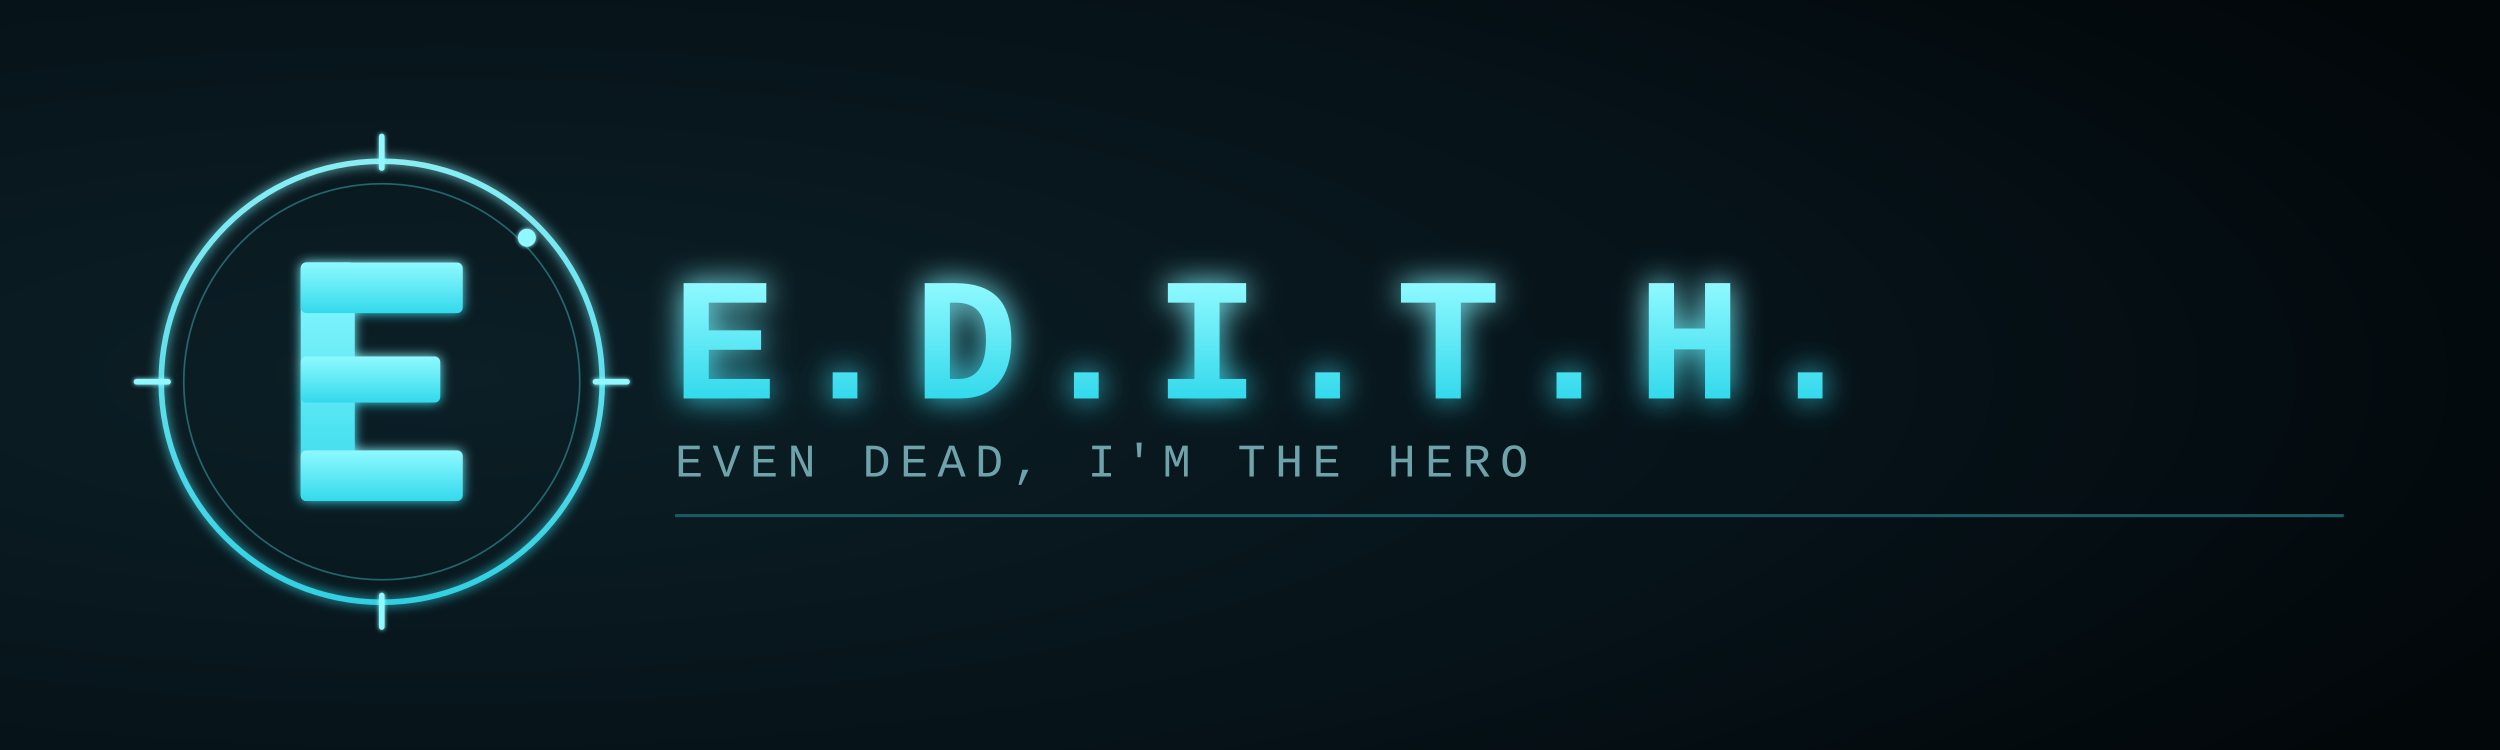
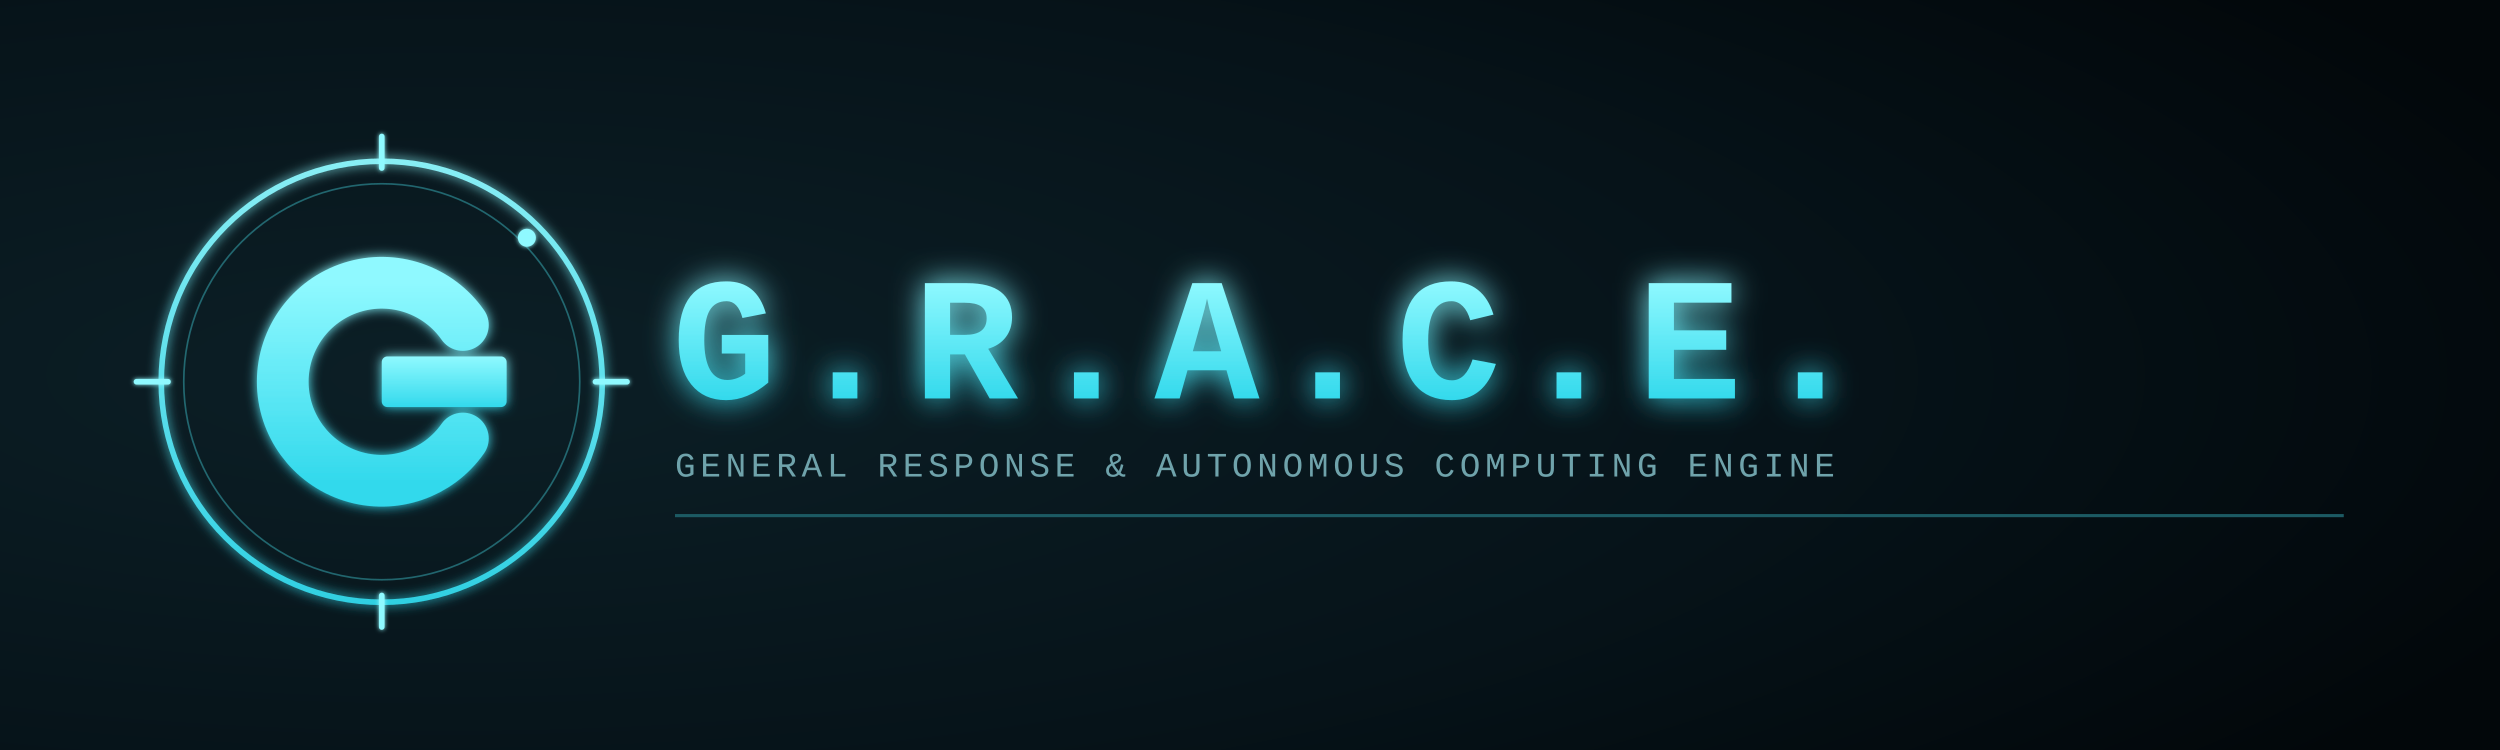
<svg xmlns="http://www.w3.org/2000/svg" width="1600" height="480" viewBox="0 0 1600 480">
  <defs>
    <radialGradient id="bg" cx="18%" cy="50%" r="90%">
      <stop offset="0%" stop-color="#0c1f26" />
      <stop offset="60%" stop-color="#061319" />
      <stop offset="100%" stop-color="#02070a" />
    </radialGradient>
    <linearGradient id="cyan" x1="0%" y1="0%" x2="0%" y2="100%">
      <stop offset="0%" stop-color="#8ff9ff" />
      <stop offset="100%" stop-color="#33d9ec" />
    </linearGradient>
    <filter id="glow" x="-60%" y="-60%" width="220%" height="220%">
      <feGaussianBlur stdDeviation="10" result="blur" />
      <feMerge>
        <feMergeNode in="blur" />
        <feMergeNode in="SourceGraphic" />
      </feMerge>
    </filter>
    <filter id="softGlow" x="-60%" y="-60%" width="220%" height="220%">
      <feGaussianBlur stdDeviation="4" result="blur" />
      <feMerge>
        <feMergeNode in="blur" />
        <feMergeNode in="SourceGraphic" />
      </feMerge>
    </filter>
  </defs>
  <rect x="0" y="0" width="1600" height="480" fill="url(#bg)" />
  <g transform="translate(60,60) scale(0.36)">
    <circle cx="512" cy="512" r="392" fill="none" stroke="url(#cyan)" stroke-width="10" opacity="0.95" filter="url(#glow)" />
    <circle cx="512" cy="512" r="352" fill="none" stroke="#4df3ff" stroke-width="3" opacity="0.35" />
    <g stroke="#8ff9ff" stroke-width="10" stroke-linecap="round" filter="url(#softGlow)">
      <line x1="512" y1="76" x2="512" y2="132" />
      <line x1="512" y1="892" x2="512" y2="948" />
      <line x1="76" y1="512" x2="132" y2="512" />
      <line x1="892" y1="512" x2="948" y2="512" />
    </g>
    <circle cx="770" cy="256" r="16" fill="#8ff9ff" filter="url(#softGlow)" />
    <g filter="url(#glow)">
-       <g fill="url(#cyan)">
-         <rect x="368" y="300" width="96" height="424" rx="10" />
-         <rect x="368" y="300" width="288" height="90" rx="10" />
-         <rect x="368" y="467" width="248" height="82" rx="10" />
-         <rect x="368" y="634" width="288" height="90" rx="10" />
-       </g>
+       <path d="M 656.2 612.9 A 176 176 0 1 1 656.2 411.1" fill="none" stroke="url(#cyan)" stroke-width="92" stroke-linecap="round" />
+       <rect x="512" y="467" width="222" height="90" rx="10" fill="url(#cyan)" />
    </g>
  </g>
  <g filter="url(#glow)">
-     <text x="430" y="255" font-family="Courier New, ui-monospace, monospace" font-size="112" font-weight="700" letter-spacing="10" fill="url(#cyan)">E.D.I.T.H.</text>
+     <text x="430" y="255" font-family="Courier New, ui-monospace, monospace" font-size="112" font-weight="700" letter-spacing="10" fill="url(#cyan)">G.R.A.C.E.</text>
  </g>
-   <text x="432" y="305" font-family="Courier New, ui-monospace, monospace" font-size="30" letter-spacing="6" fill="#6fa3ab">EVEN DEAD, I'M THE HERO</text>
+   <text x="432" y="305" font-family="Courier New, ui-monospace, monospace" font-size="22" letter-spacing="3" fill="#6fa3ab">GENERAL RESPONSE &amp; AUTONOMOUS COMPUTING ENGINE</text>
  <line x1="432" y1="330" x2="1500" y2="330" stroke="#1c5a63" stroke-width="2" />
</svg>
